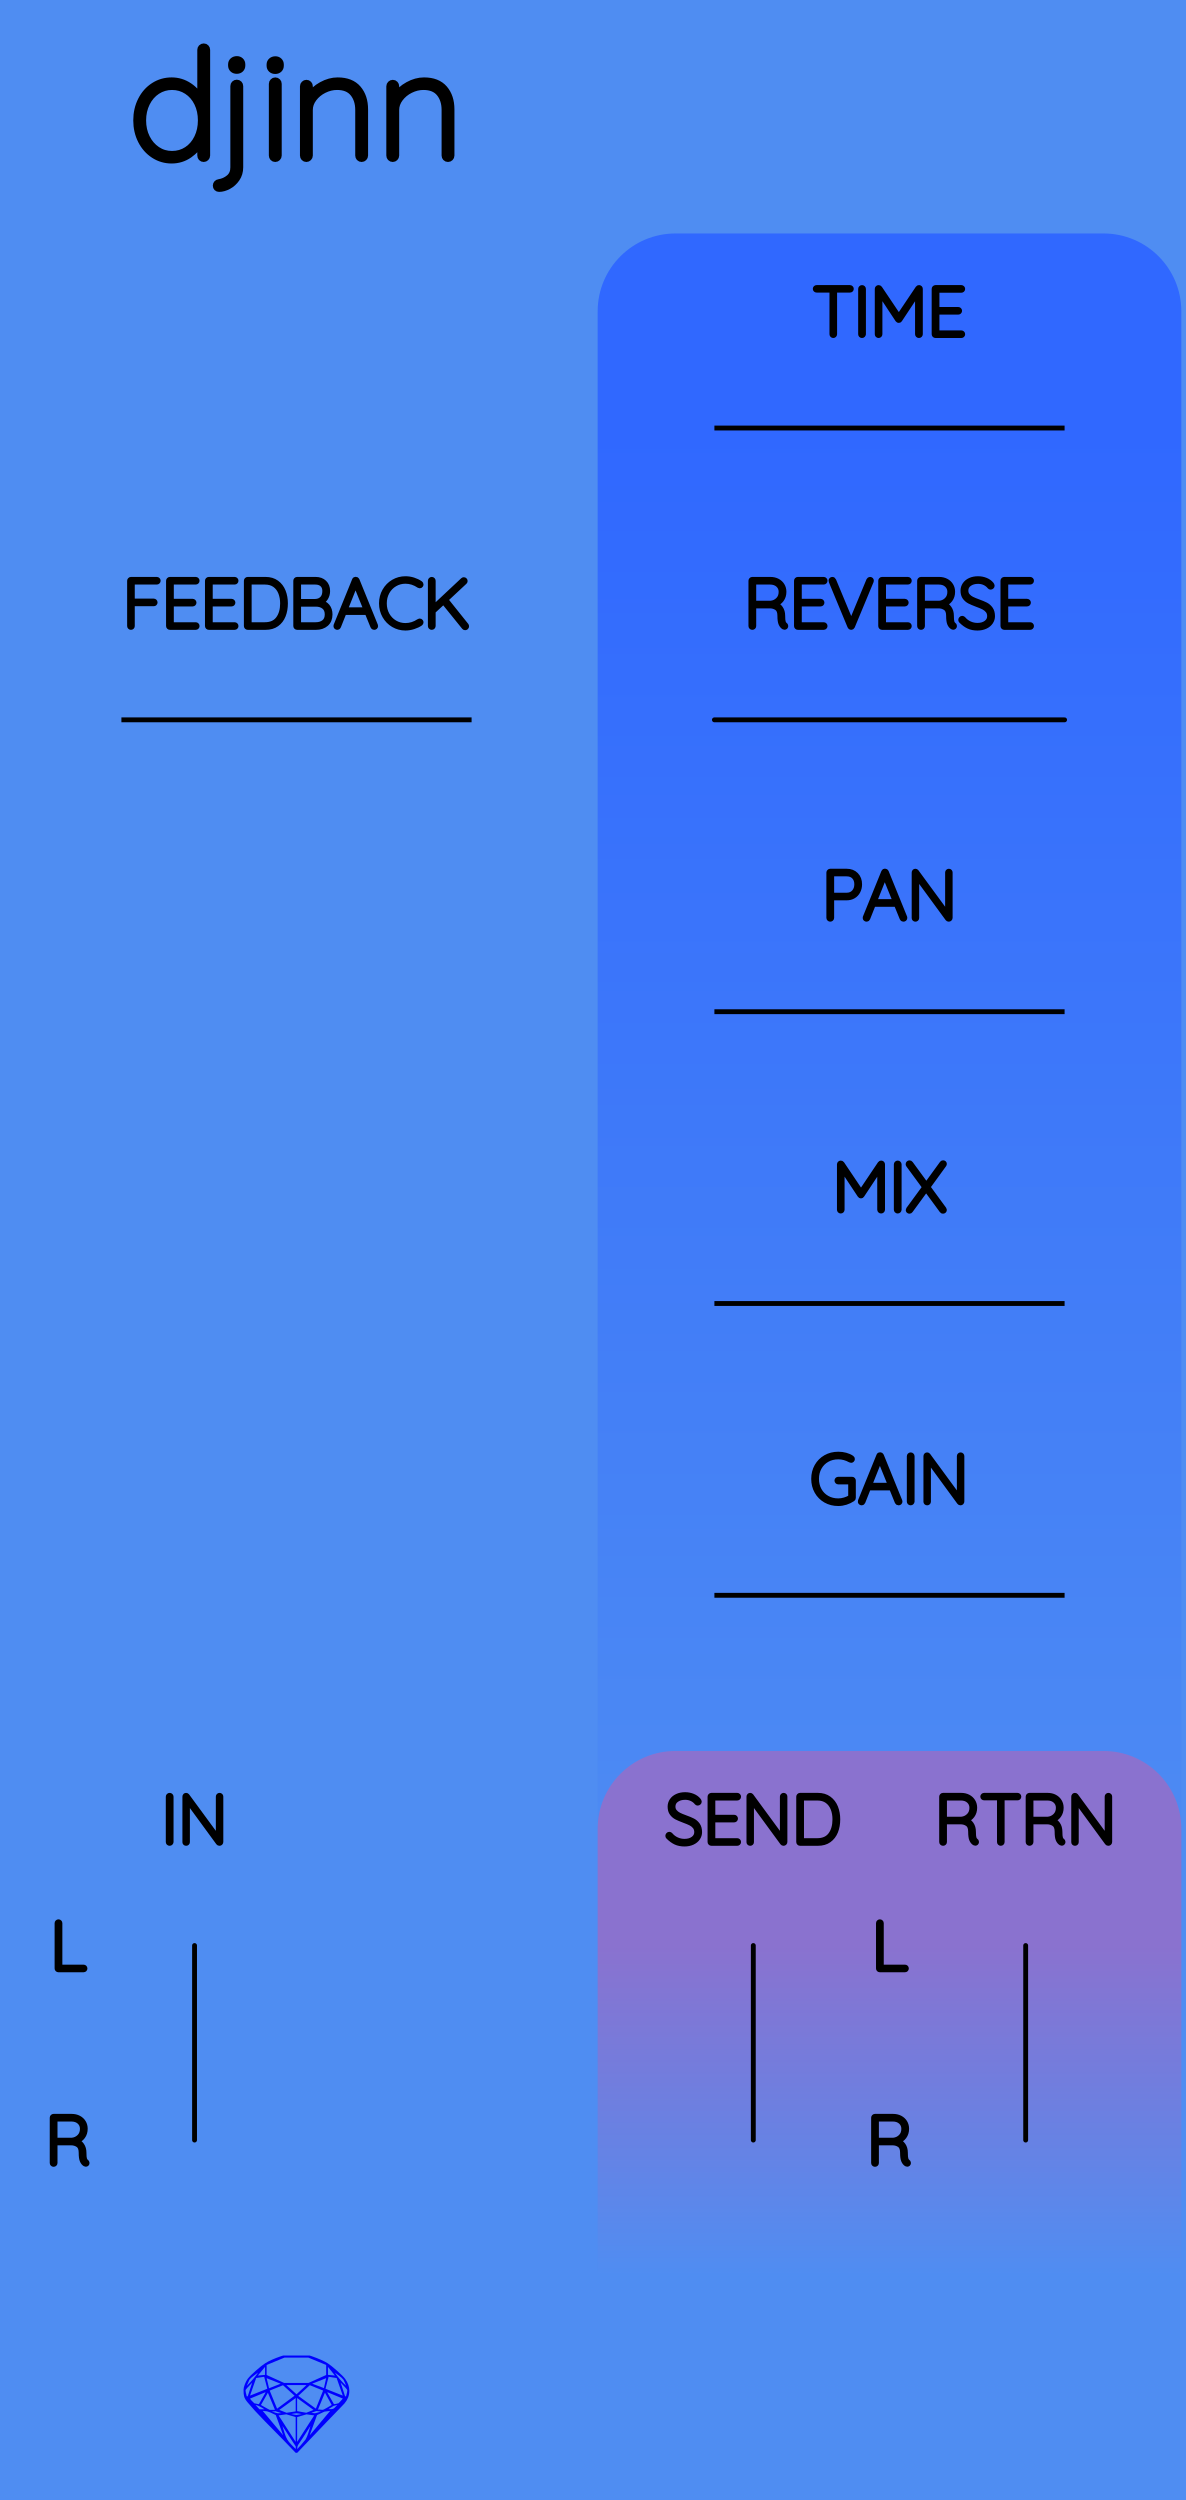
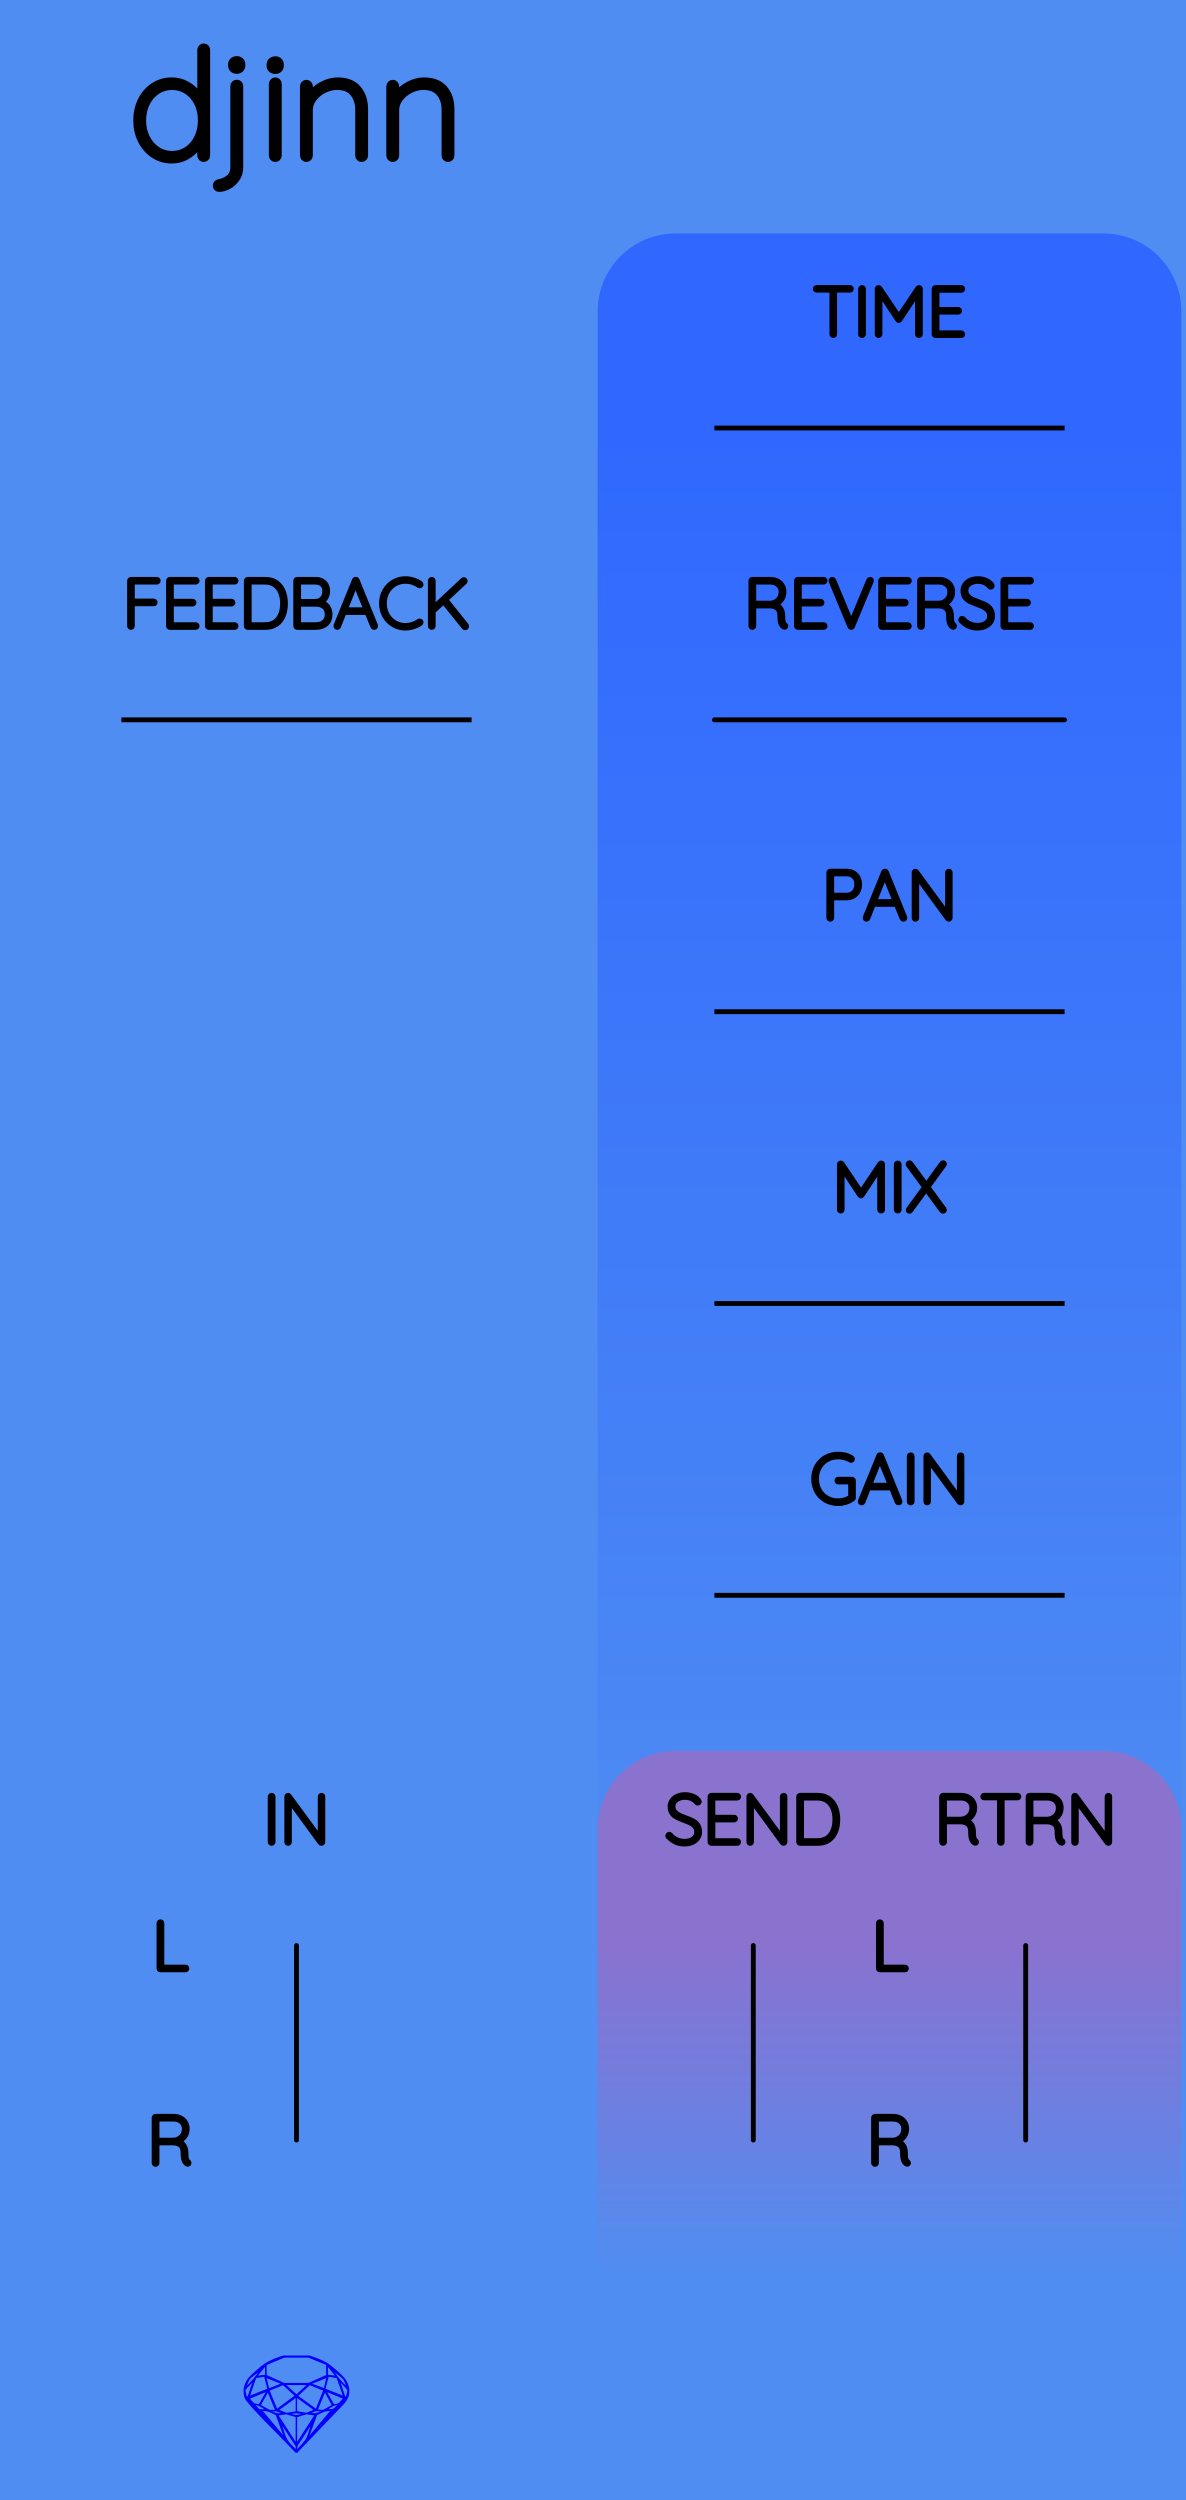
<svg xmlns="http://www.w3.org/2000/svg" width="60.96mm" height="128.50mm" viewBox="0 0 60.96 128.50">
  <g id="PanelLayer">
    <defs>
      <linearGradient id="gradient_controls" x1="0" y1="22" x2="0" y2="100" gradientUnits="userSpaceOnUse">
        <stop style="stop-color:#3068ff;stop-opacity:1;" offset="0" />
        <stop style="stop-color:#4f8df2;stop-opacity:1;" offset="1" />
      </linearGradient>
      <linearGradient id="gradient_send_return" x1="0" y1="100" x2="0" y2="117" gradientUnits="userSpaceOnUse">
        <stop style="stop-color:#8a72cf;stop-opacity:1;" offset="0" />
        <stop style="stop-color:#4f8df2;stop-opacity:1;" offset="1" />
      </linearGradient>
    </defs>
    <rect id="border_rect" width="60.96" height="128.5" x="0" y="0" style="display:inline;fill:#4f8df2;fill-opacity:1;stroke:none;" />
    <path id="controls_art" d="M 30.72,100.00 L 30.72,16.00 A 4 4 0 0 1 34.72 12 L 56.72,12.00 A 4 4 0 0 1 60.72 16 L 60.72,12.00 L 60.72,100.00 z" style="fill:url(#gradient_controls);fill-opacity:1;stroke-width:0;" />
    <path id="send_return_art" d="M 30.72,117.00 L 30.72,94.00 A 4 4 0 0 1 34.72 90 L 56.72,90.00 A 4 4 0 0 1 60.72 94 L 60.72,90.00 L 60.72,117.00 z" style="fill:url(#gradient_send_return);fill-opacity:1;stroke-width:0;" />
    <path id="model_name" d="M10.626 2.563V7.996Q10.626 8.058 10.579 8.105Q10.533 8.151 10.471 8.151Q10.401 8.151 10.358 8.105Q10.316 8.058 10.316 7.996V7.259Q10.129 7.67 9.726 7.949Q9.322 8.229 8.825 8.229Q8.321 8.229 7.91 7.961Q7.498 7.693 7.262 7.228Q7.025 6.762 7.025 6.188Q7.025 5.613 7.262 5.148Q7.498 4.682 7.91 4.418Q8.321 4.154 8.825 4.154Q9.307 4.154 9.718 4.426Q10.129 4.698 10.316 5.132V2.563Q10.316 2.501 10.358 2.455Q10.401 2.408 10.471 2.408Q10.541 2.408 10.583 2.455Q10.626 2.501 10.626 2.563ZM10.347 6.188Q10.347 5.691 10.153 5.295Q9.959 4.899 9.613 4.674Q9.268 4.449 8.841 4.449Q8.422 4.449 8.076 4.674Q7.731 4.899 7.533 5.299Q7.335 5.699 7.335 6.188Q7.335 6.684 7.533 7.08Q7.731 7.476 8.073 7.705Q8.414 7.934 8.841 7.934Q9.276 7.934 9.617 7.709Q9.959 7.484 10.153 7.084Q10.347 6.684 10.347 6.188ZM11.115 9.548V9.533Q11.115 9.478 11.154 9.436Q11.193 9.393 11.255 9.385Q11.557 9.339 11.786 9.145Q12.015 8.951 12.015 8.601V4.426Q12.015 4.364 12.058 4.317Q12.101 4.271 12.171 4.271Q12.24 4.271 12.283 4.317Q12.326 4.364 12.326 4.426V8.601Q12.326 8.927 12.155 9.176Q11.984 9.424 11.736 9.556Q11.488 9.688 11.262 9.688Q11.193 9.688 11.154 9.649Q11.115 9.61 11.115 9.548ZM11.899 3.37V3.308Q11.899 3.2 11.976 3.13Q12.054 3.06 12.178 3.06Q12.287 3.06 12.361 3.13Q12.434 3.2 12.434 3.308V3.37Q12.434 3.479 12.361 3.549Q12.287 3.619 12.171 3.619Q12.046 3.619 11.973 3.549Q11.899 3.479 11.899 3.37ZM14.15 8.151Q14.08 8.151 14.037 8.105Q13.994 8.058 13.994 7.996V4.31Q13.994 4.247 14.041 4.201Q14.088 4.154 14.15 4.154Q14.219 4.154 14.262 4.201Q14.305 4.247 14.305 4.31V7.996Q14.305 8.058 14.258 8.105Q14.212 8.151 14.15 8.151ZM13.878 3.378V3.316Q13.878 3.207 13.956 3.138Q14.033 3.068 14.157 3.068Q14.266 3.068 14.34 3.138Q14.413 3.207 14.413 3.316V3.378Q14.413 3.487 14.34 3.557Q14.266 3.627 14.15 3.627Q14.025 3.627 13.952 3.557Q13.878 3.487 13.878 3.378ZM18.744 5.621V7.996Q18.744 8.058 18.698 8.105Q18.651 8.151 18.589 8.151Q18.519 8.151 18.476 8.105Q18.434 8.058 18.434 7.996V5.652Q18.434 5.124 18.158 4.787Q17.883 4.449 17.324 4.449Q16.982 4.449 16.652 4.612Q16.323 4.775 16.113 5.055Q15.904 5.334 15.904 5.652V7.996Q15.904 8.058 15.857 8.105Q15.81 8.151 15.748 8.151Q15.678 8.151 15.636 8.105Q15.593 8.058 15.593 7.996V4.434Q15.593 4.372 15.64 4.325Q15.686 4.278 15.748 4.278Q15.818 4.278 15.861 4.325Q15.904 4.372 15.904 4.434V4.954Q16.129 4.604 16.536 4.379Q16.944 4.154 17.355 4.154Q18.046 4.154 18.395 4.562Q18.744 4.969 18.744 5.621ZM23.183 5.621V7.996Q23.183 8.058 23.137 8.105Q23.09 8.151 23.028 8.151Q22.958 8.151 22.916 8.105Q22.873 8.058 22.873 7.996V5.652Q22.873 5.124 22.598 4.787Q22.322 4.449 21.763 4.449Q21.422 4.449 21.092 4.612Q20.762 4.775 20.552 5.055Q20.343 5.334 20.343 5.652V7.996Q20.343 8.058 20.296 8.105Q20.25 8.151 20.188 8.151Q20.118 8.151 20.075 8.105Q20.032 8.058 20.032 7.996V4.434Q20.032 4.372 20.079 4.325Q20.126 4.278 20.188 4.278Q20.258 4.278 20.3 4.325Q20.343 4.372 20.343 4.434V4.954Q20.568 4.604 20.976 4.379Q21.383 4.154 21.794 4.154Q22.485 4.154 22.834 4.562Q23.183 4.969 23.183 5.621Z" style="display:inline;stroke:#000000;stroke-width:0.35;stroke-linecap:round;stroke-linejoin:bevel" />
    <path id="sapphire_gemstone" d="m 17.955,122.900 q 0,0.342 -0.243,0.631 -0.044,0.052 -0.204,0.215 -0.187,0.19 -0.785,0.813 l -1.444,1.513 q -0.019,0.003 -0.044,0.003 -0.028,0 -0.041,-0.003 -0.083,-0.083 -0.648,-0.675 -0.469,-0.474 -0.934,-0.948 -0.557,-0.568 -0.898,-0.981 -0.132,-0.16 -0.168,-0.298 -0.028,-0.102 -0.028,-0.342 0,-0.11 0.072,-0.289 0.066,-0.165 0.141,-0.265 0.119,-0.157 0.422,-0.424 0.284,-0.251 0.474,-0.375 0.273,-0.179 0.819,-0.367 0.096,-0.033 0.11,-0.033 h 1.361 q 0.011,0 0.105,0.033 0.568,0.201 0.824,0.367 0.165,0.105 0.474,0.378 0.322,0.284 0.422,0.422 0.215,0.295 0.215,0.626 z m -0.168,-0.273 q -0.033,-0.107 -0.135,-0.309 -0.072,-0.094 -0.209,-0.198 -0.119,-0.085 -0.234,-0.171 0.245,0.364 0.579,0.678 z m -0.573,-0.524 -0.358,-0.446 v 0.411 z m 0.637,0.758 q 0,-0.052 -0.342,-0.394 l 0.229,0.703 h 0.05 q 0.063,-0.218 0.063,-0.309 z m -0.232,0.273 -0.317,-0.904 -0.411,-0.063 -0.16,0.615 z m 0.003,0.154 -0.772,-0.32 h -0.03 l 0.345,0.606 q 0.08,-0.003 0.234,-0.047 0.025,-0.014 0.223,-0.24 z m -0.857,-1.05 -0.719,0.284 0.604,0.226 z m 0,-0.163 v -0.515 l -0.918,-0.38 h -1.224 l -0.918,0.38 v 0.515 l 0.898,0.408 h 1.254 z m 0.573,1.538 q -0.069,0.011 -0.198,0.052 -0.085,0.055 -0.259,0.163 0.019,0 0.063,0.003 0.041,0 0.063,0 0.119,0 0.19,-0.069 0.072,-0.072 0.141,-0.149 z m -0.289,0.003 -0.347,-0.631 -0.364,0.879 q 0.025,-0.017 0.066,-0.017 0.03,0 0.085,0.011 0.058,0.008 0.088,0.008 0.05,0 0.229,-0.107 0.229,-0.138 0.243,-0.143 z m -0.441,-0.741 -0.684,-0.276 -0.593,0.548 0.904,0.656 z m -0.854,-0.284 h -1.036 l 0.524,0.474 z m 0.75,1.367 q -0.229,-0.03 -0.229,-0.03 -0.036,0 -0.273,0.094 l 0.19,0.019 q 0.011,0 0.311,-0.083 z m -0.389,-0.088 -0.843,-0.612 v 0.675 l 0.471,0.083 z m 0.854,0.05 q -0.099,0.006 -0.295,0.039 -0.011,0.003 -0.378,0.176 -0.13,0.347 -0.38,1.042 z m -2.544,-1.397 -0.719,-0.284 0.124,0.518 z m -0.802,-0.455 v -0.411 l -0.367,0.446 z m 1.516,1.072 -0.593,-0.54 -0.684,0.276 0.38,0.929 z m 0.369,0.943 q -0.033,-0.003 -0.135,-0.025 -0.085,-0.017 -0.138,-0.017 -0.052,0 -0.138,0.017 -0.102,0.022 -0.135,0.025 0.265,0.047 0.273,0.047 0.008,0 0.273,-0.047 z m -0.309,-0.138 v -0.686 l -0.843,0.612 0.372,0.146 z m 0.951,0.207 -0.397,-0.055 -0.48,0.141 v 1.276 z m -2.888,-2.202 q -0.119,0.085 -0.234,0.174 -0.146,0.107 -0.209,0.196 -0.044,0.105 -0.135,0.314 0.369,-0.364 0.579,-0.684 z m 0.477,0.832 -0.16,-0.615 -0.411,0.063 -0.317,0.904 z m 0.394,1.083 -0.364,-0.879 -0.356,0.631 q 0.435,0.251 0.452,0.251 0.091,0 0.267,-0.003 z m 1.822,0.83 q -0.132,0.212 -0.405,0.634 -0.077,0.107 -0.22,0.328 -0.058,0.105 -0.055,0.226 0.16,-0.152 0.433,-0.496 0.077,-0.13 0.141,-0.339 0.055,-0.176 0.107,-0.353 z m -1.494,-0.661 -0.27,-0.088 -0.008,-0.011 q -0.025,0 -0.107,0.011 -0.066,0.006 -0.107,0.006 0.273,0.091 0.311,0.091 0.025,0 0.182,-0.008 z m -0.81,-1.064 h -0.03 l -0.772,0.32 q 0.066,0.097 0.223,0.24 0.077,0.014 0.234,0.047 z m -0.689,-0.502 q -0.342,0.347 -0.342,0.394 0,0.08 0.063,0.309 h 0.05 z m 2.235,3.045 v -1.276 l -0.48,-0.141 -0.397,0.055 z m -1.607,-1.676 q -0.256,-0.182 -0.458,-0.223 0.066,0.077 0.204,0.223 z m 1.61,2.045 v -0.138 l -0.684,-1.05 q 0.052,0.176 0.107,0.353 0.063,0.209 0.141,0.339 0.069,0.119 0.204,0.259 0.116,0.119 0.232,0.237 z m -0.645,-0.706 q -0.116,-0.328 -0.38,-1.042 -0.135,-0.066 -0.273,-0.13 -0.16,-0.072 -0.289,-0.072 -0.052,0 -0.11,-0.014 z" style="stroke-width:0;fill:#0000ff;stroke:#2e2114;stroke-linecap:square;stroke-opacity:1" />
-     <path d="M4.368 101.178Q4.368 101.21 4.347 101.229Q4.325 101.249 4.297 101.249H3.003Q2.971 101.249 2.951 101.228Q2.932 101.207 2.932 101.178V98.85Q2.932 98.822 2.953 98.801Q2.974 98.779 3.006 98.779Q3.038 98.779 3.059 98.801Q3.08 98.822 3.08 98.85V101.108H4.297Q4.325 101.108 4.347 101.129Q4.368 101.15 4.368 101.178Z" style="stroke:#000000;stroke-width:0.25;stroke-linecap:round;stroke-linejoin:bevel" />
-     <path d="M4.477 111.175Q4.477 111.207 4.458 111.226Q4.438 111.245 4.41 111.245Q4.389 111.245 4.378 111.238Q4.283 111.185 4.227 111.06Q4.17 110.935 4.17 110.649Q4.17 110.36 4.015 110.252Q3.86 110.145 3.655 110.145H2.83V111.178Q2.83 111.207 2.809 111.228Q2.787 111.249 2.756 111.249Q2.724 111.249 2.703 111.228Q2.682 111.207 2.682 111.178V108.85Q2.682 108.822 2.703 108.801Q2.724 108.779 2.752 108.779H3.683Q3.888 108.779 4.047 108.862Q4.206 108.945 4.294 109.09Q4.382 109.234 4.382 109.418Q4.382 109.654 4.257 109.824Q4.131 109.993 3.93 110.053Q4.1 110.106 4.209 110.263Q4.318 110.42 4.318 110.649Q4.318 110.885 4.348 110.979Q4.378 111.072 4.438 111.111Q4.477 111.136 4.477 111.175ZM3.701 110.004Q3.923 109.982 4.079 109.827Q4.234 109.672 4.234 109.421Q4.234 109.203 4.079 109.062Q3.923 108.921 3.666 108.921H2.83V110.004Z" style="stroke:#000000;stroke-width:0.25;stroke-linecap:round;stroke-linejoin:bevel" />
-     <path d="M 10.00,100.00 L 10.00,110.00 " style="stroke:#000000;stroke-width:0.25;stroke-linecap:round;stroke-linejoin:bevel;stroke-dasharray:none" fill="none" />
-     <path d="M8.721 94.749Q8.686 94.749 8.666 94.728Q8.647 94.707 8.647 94.675V92.353Q8.647 92.322 8.668 92.301Q8.689 92.279 8.721 92.279Q8.753 92.279 8.774 92.301Q8.795 92.322 8.795 92.353V94.675Q8.792 94.707 8.771 94.728Q8.749 94.749 8.721 94.749ZM11.353 92.346V94.671Q11.353 94.71 11.332 94.729Q11.311 94.749 11.279 94.749Q11.243 94.749 11.222 94.721L9.635 92.551V94.689Q9.635 94.714 9.615 94.731Q9.596 94.749 9.568 94.749Q9.536 94.749 9.518 94.731Q9.501 94.714 9.501 94.689V92.35Q9.501 92.315 9.52 92.297Q9.54 92.279 9.564 92.279Q9.596 92.279 9.617 92.304L11.219 94.488V92.346Q11.219 92.318 11.238 92.299Q11.258 92.279 11.286 92.279Q11.318 92.279 11.335 92.299Q11.353 92.318 11.353 92.346Z" style="stroke:#000000;stroke-width:0.25;stroke-linecap:round;stroke-linejoin:bevel" />
+     <path d="M9.608 101.178Q9.608 101.21 9.587 101.229Q9.566 101.249 9.537 101.249H8.243Q8.211 101.249 8.191 101.228Q8.172 101.207 8.172 101.178V98.85Q8.172 98.822 8.193 98.801Q8.214 98.779 8.246 98.779Q8.278 98.779 8.299 98.801Q8.32 98.822 8.32 98.85V101.108H9.537Q9.566 101.108 9.587 101.129Q9.608 101.15 9.608 101.178Z" style="stroke:#000000;stroke-width:0.25;stroke-linecap:round;stroke-linejoin:bevel" />
+     <path d="M9.717 111.175Q9.717 111.207 9.698 111.226Q9.678 111.245 9.65 111.245Q9.629 111.245 9.618 111.238Q9.523 111.185 9.467 111.06Q9.41 110.935 9.41 110.649Q9.41 110.36 9.255 110.252Q9.1 110.145 8.895 110.145H8.07V111.178Q8.07 111.207 8.049 111.228Q8.027 111.249 7.996 111.249Q7.964 111.249 7.943 111.228Q7.922 111.207 7.922 111.178V108.85Q7.922 108.822 7.943 108.801Q7.964 108.779 7.992 108.779H8.923Q9.128 108.779 9.287 108.862Q9.446 108.945 9.534 109.09Q9.622 109.234 9.622 109.418Q9.622 109.654 9.497 109.824Q9.371 109.993 9.17 110.053Q9.34 110.106 9.449 110.263Q9.558 110.42 9.558 110.649Q9.558 110.885 9.588 110.979Q9.618 111.072 9.678 111.111Q9.717 111.136 9.717 111.175ZM8.941 110.004Q9.163 109.982 9.319 109.827Q9.474 109.672 9.474 109.421Q9.474 109.203 9.319 109.062Q9.163 108.921 8.906 108.921H8.07V110.004Z" style="stroke:#000000;stroke-width:0.25;stroke-linecap:round;stroke-linejoin:bevel" />
+     <path d="M 15.24,100.00 L 15.24,110.00 " style="stroke:#000000;stroke-width:0.25;stroke-linecap:round;stroke-linejoin:bevel;stroke-dasharray:none" fill="none" />
+     <path d="M13.961 94.749Q13.926 94.749 13.906 94.728Q13.887 94.707 13.887 94.675V92.353Q13.887 92.322 13.908 92.301Q13.929 92.279 13.961 92.279Q13.993 92.279 14.014 92.301Q14.035 92.322 14.035 92.353V94.675Q14.032 94.707 14.011 94.728Q13.989 94.749 13.961 94.749ZM16.593 92.346V94.671Q16.593 94.71 16.572 94.729Q16.551 94.749 16.519 94.749Q16.483 94.749 16.462 94.721L14.875 92.551V94.689Q14.875 94.714 14.855 94.731Q14.836 94.749 14.808 94.749Q14.776 94.749 14.758 94.731Q14.741 94.714 14.741 94.689V92.35Q14.741 92.315 14.76 92.297Q14.78 92.279 14.804 92.279Q14.836 92.279 14.857 92.304L16.459 94.488V92.346Q16.459 92.318 16.478 92.299Q16.498 92.279 16.526 92.279Q16.558 92.279 16.575 92.299Q16.593 92.318 16.593 92.346Z" style="stroke:#000000;stroke-width:0.25;stroke-linecap:round;stroke-linejoin:bevel" />
    <path d="M 38.72,100.00 L 38.72,110.00 " style="stroke:#000000;stroke-width:0.25;stroke-linecap:round;stroke-linejoin:bevel;stroke-dasharray:none" fill="none" />
    <path d="M34.346 94.414Q34.324 94.392 34.324 94.361Q34.324 94.333 34.349 94.306Q34.374 94.28 34.402 94.28Q34.434 94.28 34.462 94.311Q34.6 94.474 34.788 94.558Q34.977 94.643 35.185 94.643Q35.457 94.643 35.633 94.513Q35.81 94.382 35.81 94.167Q35.806 93.997 35.718 93.888Q35.63 93.779 35.501 93.713Q35.372 93.648 35.15 93.567Q34.907 93.475 34.771 93.405Q34.635 93.334 34.538 93.204Q34.441 93.073 34.441 92.862Q34.441 92.689 34.536 92.547Q34.631 92.406 34.808 92.325Q34.984 92.244 35.217 92.244Q35.425 92.244 35.612 92.32Q35.799 92.396 35.908 92.533Q35.944 92.583 35.944 92.608Q35.944 92.636 35.917 92.659Q35.891 92.682 35.859 92.682Q35.831 92.682 35.813 92.66Q35.714 92.533 35.559 92.459Q35.404 92.385 35.217 92.385Q34.949 92.385 34.771 92.512Q34.593 92.639 34.593 92.858Q34.593 93.01 34.679 93.115Q34.765 93.221 34.896 93.287Q35.026 93.352 35.22 93.422Q35.467 93.511 35.612 93.585Q35.757 93.659 35.859 93.8Q35.961 93.941 35.961 94.174Q35.961 94.336 35.866 94.477Q35.771 94.618 35.593 94.701Q35.414 94.784 35.185 94.784Q34.924 94.784 34.73 94.694Q34.536 94.604 34.346 94.414ZM37.965 94.678Q37.965 94.71 37.944 94.729Q37.923 94.749 37.895 94.749H36.565Q36.536 94.749 36.515 94.728Q36.494 94.707 36.494 94.678V92.35Q36.494 92.322 36.515 92.301Q36.536 92.279 36.565 92.279H37.895Q37.923 92.279 37.944 92.301Q37.965 92.322 37.965 92.35Q37.965 92.382 37.944 92.401Q37.923 92.421 37.895 92.421H36.642V93.405H37.736Q37.764 93.405 37.785 93.426Q37.806 93.447 37.806 93.475Q37.806 93.507 37.785 93.526Q37.764 93.546 37.736 93.546H36.642V94.608H37.895Q37.923 94.608 37.944 94.629Q37.965 94.65 37.965 94.678ZM40.346 92.346V94.671Q40.346 94.71 40.325 94.729Q40.304 94.749 40.272 94.749Q40.237 94.749 40.216 94.721L38.628 92.551V94.689Q38.628 94.714 38.609 94.731Q38.59 94.749 38.561 94.749Q38.529 94.749 38.512 94.731Q38.494 94.714 38.494 94.689V92.35Q38.494 92.315 38.514 92.297Q38.533 92.279 38.558 92.279Q38.59 92.279 38.611 92.304L40.212 94.488V92.346Q40.212 92.318 40.232 92.299Q40.251 92.279 40.279 92.279Q40.311 92.279 40.329 92.299Q40.346 92.318 40.346 92.346ZM43.063 93.514Q43.063 93.863 42.952 94.142Q42.84 94.421 42.611 94.585Q42.382 94.749 42.04 94.749H41.122Q41.094 94.749 41.073 94.728Q41.052 94.707 41.052 94.678V92.35Q41.052 92.322 41.073 92.301Q41.094 92.279 41.122 92.279H42.04Q42.378 92.279 42.609 92.449Q42.84 92.618 42.952 92.898Q43.063 93.179 43.063 93.514ZM42.914 93.514Q42.914 93.214 42.818 92.966Q42.721 92.717 42.518 92.569Q42.315 92.421 42.004 92.421H41.2V94.608H42.004Q42.463 94.608 42.689 94.306Q42.914 94.004 42.914 93.514Z" style="stroke:#000000;stroke-width:0.25;stroke-linecap:round;stroke-linejoin:bevel" />
    <path d="M 52.72,100.00 L 52.72,110.00 " style="stroke:#000000;stroke-width:0.25;stroke-linecap:round;stroke-linejoin:bevel;stroke-dasharray:none" fill="none" />
    <path d="M50.196 94.675Q50.196 94.707 50.176 94.726Q50.157 94.745 50.129 94.745Q50.108 94.745 50.097 94.738Q50.002 94.685 49.945 94.56Q49.889 94.435 49.889 94.149Q49.889 93.86 49.734 93.752Q49.578 93.645 49.374 93.645H48.548V94.678Q48.548 94.707 48.527 94.728Q48.506 94.749 48.474 94.749Q48.443 94.749 48.421 94.728Q48.4 94.707 48.4 94.678V92.35Q48.4 92.322 48.421 92.301Q48.443 92.279 48.471 92.279H49.402Q49.607 92.279 49.766 92.362Q49.924 92.445 50.012 92.59Q50.101 92.734 50.101 92.918Q50.101 93.154 49.975 93.324Q49.85 93.493 49.649 93.553Q49.818 93.606 49.928 93.763Q50.037 93.92 50.037 94.149Q50.037 94.385 50.067 94.479Q50.097 94.572 50.157 94.611Q50.196 94.636 50.196 94.675ZM49.42 93.504Q49.642 93.482 49.797 93.327Q49.953 93.172 49.953 92.921Q49.953 92.703 49.797 92.562Q49.642 92.421 49.385 92.421H48.548V93.504ZM52.369 92.346Q52.369 92.378 52.35 92.396Q52.33 92.413 52.298 92.413H51.512V94.678Q51.512 94.707 51.491 94.728Q51.469 94.749 51.441 94.749Q51.409 94.749 51.39 94.728Q51.371 94.707 51.371 94.678V92.413H50.584Q50.556 92.413 50.535 92.394Q50.513 92.375 50.513 92.346Q50.513 92.318 50.535 92.299Q50.556 92.279 50.584 92.279H52.298Q52.327 92.279 52.348 92.299Q52.369 92.318 52.369 92.346ZM54.641 94.675Q54.641 94.707 54.621 94.726Q54.602 94.745 54.574 94.745Q54.553 94.745 54.542 94.738Q54.447 94.685 54.39 94.56Q54.334 94.435 54.334 94.149Q54.334 93.86 54.179 93.752Q54.023 93.645 53.819 93.645H52.993V94.678Q52.993 94.707 52.972 94.728Q52.951 94.749 52.919 94.749Q52.888 94.749 52.866 94.728Q52.845 94.707 52.845 94.678V92.35Q52.845 92.322 52.866 92.301Q52.888 92.279 52.916 92.279H53.847Q54.052 92.279 54.211 92.362Q54.369 92.445 54.457 92.59Q54.546 92.734 54.546 92.918Q54.546 93.154 54.42 93.324Q54.295 93.493 54.094 93.553Q54.263 93.606 54.373 93.763Q54.482 93.92 54.482 94.149Q54.482 94.385 54.512 94.479Q54.542 94.572 54.602 94.611Q54.641 94.636 54.641 94.675ZM53.865 93.504Q54.087 93.482 54.242 93.327Q54.398 93.172 54.398 92.921Q54.398 92.703 54.242 92.562Q54.087 92.421 53.83 92.421H52.993V93.504ZM57.04 92.346V94.671Q57.04 94.71 57.019 94.729Q56.997 94.749 56.966 94.749Q56.93 94.749 56.909 94.721L55.322 92.551V94.689Q55.322 94.714 55.302 94.731Q55.283 94.749 55.255 94.749Q55.223 94.749 55.205 94.731Q55.188 94.714 55.188 94.689V92.35Q55.188 92.315 55.207 92.297Q55.227 92.279 55.251 92.279Q55.283 92.279 55.304 92.304L56.906 94.488V92.346Q56.906 92.318 56.925 92.299Q56.944 92.279 56.973 92.279Q57.005 92.279 57.022 92.299Q57.04 92.318 57.04 92.346Z" style="stroke:#000000;stroke-width:0.25;stroke-linecap:round;stroke-linejoin:bevel" />
    <path d="M46.588 101.178Q46.588 101.21 46.567 101.229Q46.545 101.249 46.517 101.249H45.223Q45.191 101.249 45.171 101.228Q45.152 101.207 45.152 101.178V98.85Q45.152 98.822 45.173 98.801Q45.194 98.779 45.226 98.779Q45.258 98.779 45.279 98.801Q45.3 98.822 45.3 98.85V101.108H46.517Q46.545 101.108 46.567 101.129Q46.588 101.15 46.588 101.178Z" style="stroke:#000000;stroke-width:0.25;stroke-linecap:round;stroke-linejoin:bevel" />
    <path d="M46.697 111.175Q46.697 111.207 46.678 111.226Q46.658 111.245 46.63 111.245Q46.609 111.245 46.598 111.238Q46.503 111.185 46.447 111.06Q46.39 110.935 46.39 110.649Q46.39 110.36 46.235 110.252Q46.08 110.145 45.875 110.145H45.05V111.178Q45.05 111.207 45.029 111.228Q45.007 111.249 44.976 111.249Q44.944 111.249 44.923 111.228Q44.902 111.207 44.902 111.178V108.85Q44.902 108.822 44.923 108.801Q44.944 108.779 44.972 108.779H45.903Q46.108 108.779 46.267 108.862Q46.426 108.945 46.514 109.09Q46.602 109.234 46.602 109.418Q46.602 109.654 46.477 109.824Q46.352 109.993 46.15 110.053Q46.32 110.106 46.429 110.263Q46.538 110.42 46.538 110.649Q46.538 110.885 46.568 110.979Q46.598 111.072 46.658 111.111Q46.697 111.136 46.697 111.175ZM45.921 110.004Q46.143 109.982 46.299 109.827Q46.454 109.672 46.454 109.421Q46.454 109.203 46.299 109.062Q46.143 108.921 45.886 108.921H45.05V110.004Z" style="stroke:#000000;stroke-width:0.25;stroke-linecap:round;stroke-linejoin:bevel" />
    <path d="M 36.72,22.00 L 54.72,22.00 z " style="stroke:#000000;stroke-width:0.25;stroke-linecap:round;stroke-linejoin:bevel;stroke-dasharray:none" />
    <path d="M43.759 14.846Q43.759 14.878 43.739 14.896Q43.72 14.913 43.688 14.913H42.901V17.178Q42.901 17.206 42.88 17.228Q42.859 17.249 42.831 17.249Q42.799 17.249 42.78 17.228Q42.76 17.206 42.76 17.178V14.913H41.974Q41.945 14.913 41.924 14.894Q41.903 14.875 41.903 14.846Q41.903 14.818 41.924 14.799Q41.945 14.779 41.974 14.779H43.688Q43.716 14.779 43.737 14.799Q43.759 14.818 43.759 14.846ZM44.309 17.249Q44.274 17.249 44.254 17.228Q44.235 17.206 44.235 17.175V14.854Q44.235 14.822 44.256 14.801Q44.277 14.779 44.309 14.779Q44.341 14.779 44.362 14.801Q44.383 14.822 44.383 14.854V17.175Q44.379 17.206 44.358 17.228Q44.337 17.249 44.309 17.249ZM47.307 14.85V17.178Q47.307 17.206 47.285 17.228Q47.262 17.249 47.233 17.249Q47.202 17.249 47.181 17.228Q47.159 17.206 47.159 17.178V15.069L46.249 16.445Q46.231 16.473 46.2 16.473Q46.161 16.473 46.143 16.445L45.23 15.065V17.178Q45.23 17.206 45.209 17.228Q45.187 17.249 45.159 17.249Q45.127 17.249 45.108 17.228Q45.089 17.206 45.089 17.178V14.85Q45.089 14.825 45.108 14.802Q45.127 14.779 45.156 14.779Q45.201 14.779 45.223 14.811L46.2 16.265L47.177 14.811Q47.205 14.772 47.244 14.779Q47.272 14.783 47.29 14.802Q47.307 14.822 47.307 14.85ZM49.484 17.178Q49.484 17.21 49.463 17.229Q49.442 17.249 49.414 17.249H48.084Q48.055 17.249 48.034 17.228Q48.013 17.206 48.013 17.178V14.85Q48.013 14.822 48.034 14.801Q48.055 14.779 48.084 14.779H49.414Q49.442 14.779 49.463 14.801Q49.484 14.822 49.484 14.85Q49.484 14.882 49.463 14.901Q49.442 14.921 49.414 14.921H48.161V15.905H49.255Q49.283 15.905 49.304 15.926Q49.325 15.947 49.325 15.975Q49.325 16.007 49.304 16.026Q49.283 16.046 49.255 16.046H48.161V17.108H49.414Q49.442 17.108 49.463 17.129Q49.484 17.15 49.484 17.178Z" style="stroke:#000000;stroke-width:0.25;stroke-linecap:round;stroke-linejoin:bevel" />
    <path d="M40.391 32.175Q40.391 32.206 40.372 32.226Q40.352 32.245 40.324 32.245Q40.303 32.245 40.292 32.238Q40.197 32.185 40.141 32.06Q40.084 31.935 40.084 31.649Q40.084 31.36 39.929 31.252Q39.774 31.145 39.569 31.145H38.744V32.178Q38.744 32.206 38.723 32.228Q38.702 32.249 38.67 32.249Q38.638 32.249 38.617 32.228Q38.596 32.206 38.596 32.178V29.85Q38.596 29.822 38.617 29.801Q38.638 29.779 38.666 29.779H39.597Q39.802 29.779 39.961 29.862Q40.12 29.945 40.208 30.09Q40.296 30.235 40.296 30.418Q40.296 30.654 40.171 30.824Q40.046 30.993 39.844 31.053Q40.014 31.106 40.123 31.263Q40.233 31.42 40.233 31.649Q40.233 31.886 40.263 31.979Q40.292 32.072 40.352 32.111Q40.391 32.136 40.391 32.175ZM39.615 31.003Q39.837 30.982 39.993 30.827Q40.148 30.672 40.148 30.421Q40.148 30.203 39.993 30.062Q39.837 29.921 39.58 29.921H38.744V31.003ZM42.409 32.178Q42.409 32.21 42.388 32.229Q42.367 32.249 42.339 32.249H41.009Q40.98 32.249 40.959 32.228Q40.938 32.206 40.938 32.178V29.85Q40.938 29.822 40.959 29.801Q40.98 29.779 41.009 29.779H42.339Q42.367 29.779 42.388 29.801Q42.409 29.822 42.409 29.85Q42.409 29.882 42.388 29.901Q42.367 29.921 42.339 29.921H41.086V30.905H42.18Q42.208 30.905 42.229 30.926Q42.25 30.947 42.25 30.975Q42.25 31.007 42.229 31.026Q42.208 31.046 42.18 31.046H41.086V32.108H42.339Q42.367 32.108 42.388 32.129Q42.409 32.15 42.409 32.178ZM44.79 29.843Q44.79 29.857 44.783 29.878L43.817 32.203Q43.796 32.249 43.75 32.249Q43.729 32.249 43.709 32.236Q43.69 32.224 43.683 32.203L42.723 29.889Q42.713 29.868 42.713 29.846Q42.713 29.818 42.732 29.799Q42.751 29.779 42.78 29.779Q42.833 29.779 42.857 29.836L43.753 31.991L44.653 29.825Q44.678 29.779 44.72 29.779Q44.752 29.779 44.771 29.797Q44.79 29.815 44.79 29.843ZM46.738 32.178Q46.738 32.21 46.717 32.229Q46.695 32.249 46.667 32.249H45.337Q45.309 32.249 45.288 32.228Q45.267 32.206 45.267 32.178V29.85Q45.267 29.822 45.288 29.801Q45.309 29.779 45.337 29.779H46.667Q46.695 29.779 46.717 29.801Q46.738 29.822 46.738 29.85Q46.738 29.882 46.717 29.901Q46.695 29.921 46.667 29.921H45.415V30.905H46.508Q46.537 30.905 46.558 30.926Q46.579 30.947 46.579 30.975Q46.579 31.007 46.558 31.026Q46.537 31.046 46.508 31.046H45.415V32.108H46.667Q46.695 32.108 46.717 32.129Q46.738 32.15 46.738 32.178ZM49.063 32.175Q49.063 32.206 49.043 32.226Q49.024 32.245 48.995 32.245Q48.974 32.245 48.964 32.238Q48.868 32.185 48.812 32.06Q48.756 31.935 48.756 31.649Q48.756 31.36 48.6 31.252Q48.445 31.145 48.241 31.145H47.415V32.178Q47.415 32.206 47.394 32.228Q47.373 32.249 47.341 32.249Q47.309 32.249 47.288 32.228Q47.267 32.206 47.267 32.178V29.85Q47.267 29.822 47.288 29.801Q47.309 29.779 47.337 29.779H48.269Q48.473 29.779 48.632 29.862Q48.791 29.945 48.879 30.09Q48.967 30.235 48.967 30.418Q48.967 30.654 48.842 30.824Q48.717 30.993 48.516 31.053Q48.685 31.106 48.794 31.263Q48.904 31.42 48.904 31.649Q48.904 31.886 48.934 31.979Q48.964 32.072 49.024 32.111Q49.063 32.136 49.063 32.175ZM48.286 31.003Q48.509 30.982 48.664 30.827Q48.819 30.672 48.819 30.421Q48.819 30.203 48.664 30.062Q48.509 29.921 48.251 29.921H47.415V31.003ZM49.401 31.914Q49.38 31.892 49.38 31.861Q49.38 31.833 49.405 31.806Q49.429 31.78 49.458 31.78Q49.489 31.78 49.518 31.811Q49.655 31.974 49.844 32.058Q50.033 32.143 50.241 32.143Q50.513 32.143 50.689 32.013Q50.865 31.882 50.865 31.667Q50.862 31.497 50.773 31.388Q50.685 31.279 50.557 31.213Q50.428 31.148 50.206 31.067Q49.962 30.975 49.826 30.905Q49.691 30.834 49.593 30.704Q49.496 30.573 49.496 30.361Q49.496 30.189 49.592 30.047Q49.687 29.906 49.863 29.825Q50.04 29.744 50.273 29.744Q50.481 29.744 50.668 29.82Q50.855 29.896 50.964 30.033Q50.999 30.083 50.999 30.108Q50.999 30.136 50.973 30.159Q50.946 30.182 50.915 30.182Q50.886 30.182 50.869 30.16Q50.77 30.033 50.615 29.959Q50.46 29.885 50.273 29.885Q50.005 29.885 49.826 30.012Q49.648 30.139 49.648 30.358Q49.648 30.51 49.735 30.616Q49.821 30.721 49.952 30.787Q50.082 30.852 50.276 30.922Q50.523 31.011 50.668 31.085Q50.812 31.159 50.915 31.3Q51.017 31.441 51.017 31.674Q51.017 31.836 50.922 31.977Q50.827 32.118 50.648 32.201Q50.47 32.284 50.241 32.284Q49.98 32.284 49.786 32.194Q49.592 32.104 49.401 31.914ZM53.021 32.178Q53.021 32.21 53 32.229Q52.978 32.249 52.95 32.249H51.62Q51.592 32.249 51.571 32.228Q51.55 32.206 51.55 32.178V29.85Q51.55 29.822 51.571 29.801Q51.592 29.779 51.62 29.779H52.95Q52.978 29.779 53 29.801Q53.021 29.822 53.021 29.85Q53.021 29.882 53 29.901Q52.978 29.921 52.95 29.921H51.698V30.905H52.791Q52.82 30.905 52.841 30.926Q52.862 30.947 52.862 30.975Q52.862 31.007 52.841 31.026Q52.82 31.046 52.791 31.046H51.698V32.108H52.95Q52.978 32.108 53 32.129Q53.021 32.15 53.021 32.178Z" style="stroke:#000000;stroke-width:0.25;stroke-linecap:round;stroke-linejoin:bevel" />
    <path id="reverse_line_art" d="M 36.72,37.00 L 54.72,37.00 " style="stroke:#000000;stroke-width:0.25;stroke-linecap:round;stroke-linejoin:bevel;stroke-dasharray:none" fill="none" />
    <path d="M 6.24,37.00 L 24.24,37.00 z " style="stroke:#000000;stroke-width:0.25;stroke-linecap:round;stroke-linejoin:bevel;stroke-dasharray:none" />
    <path d="M8.132 29.85Q8.132 29.882 8.11 29.901Q8.089 29.921 8.061 29.921H6.802V30.894H7.902Q7.93 30.894 7.952 30.915Q7.973 30.936 7.973 30.965Q7.973 30.997 7.952 31.016Q7.93 31.035 7.902 31.035H6.802V32.178Q6.802 32.206 6.782 32.228Q6.763 32.249 6.731 32.249Q6.699 32.249 6.68 32.228Q6.66 32.206 6.66 32.178V29.85Q6.66 29.822 6.682 29.801Q6.703 29.779 6.731 29.779H8.061Q8.089 29.779 8.11 29.801Q8.132 29.822 8.132 29.85ZM10.132 32.178Q10.132 32.21 10.111 32.229Q10.089 32.249 10.061 32.249H8.731Q8.703 32.249 8.682 32.228Q8.661 32.206 8.661 32.178V29.85Q8.661 29.822 8.682 29.801Q8.703 29.779 8.731 29.779H10.061Q10.089 29.779 10.111 29.801Q10.132 29.822 10.132 29.85Q10.132 29.882 10.111 29.901Q10.089 29.921 10.061 29.921H8.809V30.905H9.902Q9.931 30.905 9.952 30.926Q9.973 30.947 9.973 30.975Q9.973 31.007 9.952 31.026Q9.931 31.046 9.902 31.046H8.809V32.108H10.061Q10.089 32.108 10.111 32.129Q10.132 32.15 10.132 32.178ZM12.132 32.178Q12.132 32.21 12.111 32.229Q12.09 32.249 12.062 32.249H10.732Q10.703 32.249 10.682 32.228Q10.661 32.206 10.661 32.178V29.85Q10.661 29.822 10.682 29.801Q10.703 29.779 10.732 29.779H12.062Q12.09 29.779 12.111 29.801Q12.132 29.822 12.132 29.85Q12.132 29.882 12.111 29.901Q12.09 29.921 12.062 29.921H10.809V30.905H11.903Q11.931 30.905 11.952 30.926Q11.973 30.947 11.973 30.975Q11.973 31.007 11.952 31.026Q11.931 31.046 11.903 31.046H10.809V32.108H12.062Q12.09 32.108 12.111 32.129Q12.132 32.15 12.132 32.178ZM14.672 31.014Q14.672 31.363 14.561 31.642Q14.45 31.921 14.22 32.085Q13.991 32.249 13.649 32.249H12.732Q12.704 32.249 12.682 32.228Q12.661 32.206 12.661 32.178V29.85Q12.661 29.822 12.682 29.801Q12.704 29.779 12.732 29.779H13.649Q13.988 29.779 14.219 29.949Q14.45 30.118 14.561 30.398Q14.672 30.679 14.672 31.014ZM14.524 31.014Q14.524 30.714 14.427 30.465Q14.33 30.217 14.127 30.069Q13.924 29.921 13.614 29.921H12.809V32.108H13.614Q14.072 32.108 14.298 31.806Q14.524 31.505 14.524 31.014ZM16.965 31.582Q16.965 31.903 16.762 32.076Q16.559 32.249 16.245 32.249H15.272Q15.243 32.249 15.222 32.228Q15.201 32.206 15.201 32.178V29.85Q15.201 29.822 15.222 29.801Q15.243 29.779 15.272 29.779H16.221Q16.503 29.779 16.672 29.942Q16.842 30.104 16.842 30.379Q16.842 30.577 16.743 30.737Q16.644 30.898 16.468 30.958Q16.693 31 16.829 31.162Q16.965 31.325 16.965 31.582ZM16.203 29.921H15.349V30.912H16.203Q16.422 30.908 16.558 30.769Q16.693 30.63 16.693 30.376Q16.693 30.167 16.565 30.044Q16.436 29.921 16.203 29.921ZM16.817 31.582Q16.817 31.321 16.655 31.189Q16.492 31.056 16.228 31.056H15.349V32.108H16.228Q16.492 32.108 16.655 31.975Q16.817 31.843 16.817 31.582ZM19.308 32.182Q19.308 32.214 19.286 32.231Q19.265 32.249 19.233 32.249Q19.209 32.249 19.189 32.236Q19.17 32.224 19.163 32.203L18.867 31.476L18.87 31.483H17.688L17.402 32.203Q17.385 32.249 17.339 32.249Q17.307 32.249 17.288 32.231Q17.268 32.214 17.265 32.189Q17.261 32.175 17.268 32.154L18.217 29.818Q18.228 29.79 18.244 29.781Q18.26 29.772 18.285 29.772Q18.337 29.772 18.355 29.818L19.304 32.154Q19.308 32.164 19.308 32.182ZM17.745 31.342H18.814L18.274 30.012ZM21.643 30.04Q21.643 30.069 21.629 30.086Q21.608 30.114 21.576 30.114Q21.562 30.114 21.534 30.1Q21.206 29.878 20.839 29.878Q20.542 29.878 20.294 30.025Q20.045 30.171 19.9 30.43Q19.756 30.69 19.756 31.014Q19.756 31.339 19.9 31.598Q20.045 31.857 20.294 32.004Q20.542 32.15 20.839 32.15Q21.209 32.15 21.53 31.931Q21.548 31.917 21.572 31.917Q21.608 31.917 21.629 31.945Q21.643 31.963 21.643 31.988Q21.643 32.023 21.615 32.044Q21.477 32.143 21.26 32.214Q21.043 32.284 20.839 32.284Q20.503 32.284 20.221 32.118Q19.939 31.953 19.773 31.662Q19.607 31.37 19.607 31.014Q19.607 30.658 19.773 30.367Q19.939 30.076 20.221 29.91Q20.503 29.744 20.839 29.744Q21.05 29.744 21.25 29.808Q21.449 29.871 21.611 29.984Q21.643 30.009 21.643 30.04ZM23.985 32.192Q23.985 32.231 23.959 32.249Q23.932 32.267 23.904 32.267Q23.876 32.267 23.855 32.242L22.797 30.933L22.267 31.423V32.175Q22.264 32.206 22.243 32.228Q22.221 32.249 22.193 32.249Q22.158 32.249 22.139 32.228Q22.119 32.206 22.119 32.175V29.854Q22.119 29.822 22.14 29.801Q22.162 29.779 22.193 29.779Q22.225 29.779 22.246 29.801Q22.267 29.822 22.267 29.854V31.243L23.791 29.815Q23.812 29.794 23.841 29.794Q23.869 29.794 23.89 29.815Q23.911 29.836 23.911 29.864Q23.911 29.892 23.89 29.913L22.913 30.824L23.968 32.143Q23.985 32.168 23.985 32.192Z" style="stroke:#000000;stroke-width:0.25;stroke-linecap:round;stroke-linejoin:bevel" />
    <path d="M 36.72,52.00 L 54.72,52.00 z " style="stroke:#000000;stroke-width:0.25;stroke-linecap:round;stroke-linejoin:bevel;stroke-dasharray:none" />
    <path d="M44.185 45.453Q44.185 45.651 44.102 45.811Q44.02 45.972 43.868 46.062Q43.716 46.152 43.519 46.152H42.75V47.178Q42.75 47.206 42.727 47.228Q42.704 47.249 42.675 47.249Q42.644 47.249 42.623 47.228Q42.601 47.206 42.601 47.178V44.85Q42.601 44.822 42.623 44.801Q42.644 44.779 42.672 44.779H43.519Q43.819 44.779 44.002 44.966Q44.185 45.153 44.185 45.453ZM44.037 45.453Q44.037 45.21 43.898 45.065Q43.759 44.92 43.519 44.92H42.75V46.011H43.519Q43.755 46.011 43.896 45.854Q44.037 45.697 44.037 45.453ZM46.51 47.182Q46.51 47.214 46.489 47.231Q46.468 47.249 46.436 47.249Q46.411 47.249 46.392 47.236Q46.373 47.224 46.366 47.203L46.069 46.476L46.073 46.483H44.891L44.605 47.203Q44.588 47.249 44.542 47.249Q44.51 47.249 44.491 47.231Q44.471 47.214 44.468 47.189Q44.464 47.175 44.471 47.154L45.42 44.818Q45.431 44.79 45.447 44.781Q45.462 44.772 45.487 44.772Q45.54 44.772 45.558 44.818L46.507 47.154Q46.51 47.164 46.51 47.182ZM44.947 46.342H46.016L45.477 45.012ZM48.839 44.846V47.171Q48.839 47.21 48.817 47.229Q48.796 47.249 48.764 47.249Q48.729 47.249 48.708 47.221L47.12 45.051V47.189Q47.12 47.214 47.101 47.231Q47.082 47.249 47.053 47.249Q47.022 47.249 47.004 47.231Q46.986 47.214 46.986 47.189V44.85Q46.986 44.815 47.006 44.797Q47.025 44.779 47.05 44.779Q47.082 44.779 47.103 44.804L48.705 46.988V44.846Q48.705 44.818 48.724 44.799Q48.743 44.779 48.772 44.779Q48.803 44.779 48.821 44.799Q48.839 44.818 48.839 44.846Z" style="stroke:#000000;stroke-width:0.25;stroke-linecap:round;stroke-linejoin:bevel" />
    <path d="M 36.72,67.00 L 54.72,67.00 z " style="stroke:#000000;stroke-width:0.25;stroke-linecap:round;stroke-linejoin:bevel;stroke-dasharray:none" />
    <path d="M45.364 59.85V62.178Q45.364 62.206 45.341 62.228Q45.318 62.249 45.29 62.249Q45.258 62.249 45.237 62.228Q45.215 62.206 45.215 62.178V60.069L44.305 61.444Q44.288 61.473 44.256 61.473Q44.217 61.473 44.2 61.444L43.286 60.065V62.178Q43.286 62.206 43.265 62.228Q43.243 62.249 43.215 62.249Q43.184 62.249 43.164 62.228Q43.145 62.206 43.145 62.178V59.85Q43.145 59.825 43.164 59.802Q43.184 59.779 43.212 59.779Q43.258 59.779 43.279 59.811L44.256 61.265L45.233 59.811Q45.261 59.772 45.3 59.779Q45.328 59.783 45.346 59.802Q45.364 59.822 45.364 59.85ZM46.143 62.249Q46.108 62.249 46.089 62.228Q46.069 62.206 46.069 62.175V59.853Q46.069 59.822 46.09 59.801Q46.112 59.779 46.143 59.779Q46.175 59.779 46.196 59.801Q46.217 59.822 46.217 59.853V62.175Q46.214 62.206 46.193 62.228Q46.172 62.249 46.143 62.249ZM48.525 62.147Q48.542 62.171 48.542 62.189Q48.542 62.221 48.521 62.24Q48.5 62.259 48.468 62.259Q48.429 62.259 48.412 62.231L47.604 61.13L46.8 62.231Q46.782 62.259 46.747 62.259Q46.715 62.259 46.697 62.24Q46.68 62.221 46.68 62.199Q46.68 62.182 46.697 62.154L47.526 61.021L46.69 59.882Q46.676 59.864 46.676 59.839Q46.676 59.808 46.697 59.788Q46.718 59.769 46.747 59.769Q46.789 59.769 46.807 59.797L47.614 60.901L48.419 59.794Q48.44 59.765 48.472 59.765Q48.503 59.765 48.523 59.781Q48.542 59.797 48.542 59.822Q48.542 59.846 48.525 59.871L47.696 61.014Z" style="stroke:#000000;stroke-width:0.25;stroke-linecap:round;stroke-linejoin:bevel" />
    <path d="M 36.72,82.00 L 54.72,82.00 z " style="stroke:#000000;stroke-width:0.25;stroke-linecap:round;stroke-linejoin:bevel;stroke-dasharray:none" />
    <path d="M43.864 76.102V76.988Q43.864 77.03 43.833 77.051Q43.67 77.161 43.478 77.222Q43.286 77.284 43.088 77.284Q42.725 77.284 42.437 77.12Q42.15 76.956 41.986 76.667Q41.822 76.377 41.822 76.014Q41.822 75.651 41.986 75.362Q42.15 75.072 42.437 74.908Q42.725 74.744 43.088 74.744Q43.286 74.744 43.464 74.792Q43.642 74.839 43.783 74.935Q43.815 74.956 43.815 74.995Q43.815 75.026 43.792 75.046Q43.769 75.065 43.748 75.065Q43.73 75.065 43.702 75.051Q43.406 74.885 43.088 74.885Q42.764 74.885 42.51 75.03Q42.256 75.174 42.113 75.432Q41.97 75.69 41.97 76.014Q41.97 76.339 42.113 76.596Q42.256 76.854 42.51 76.998Q42.764 77.143 43.088 77.143Q43.251 77.143 43.418 77.092Q43.586 77.041 43.723 76.956V76.173H43.088Q43.06 76.173 43.039 76.152Q43.018 76.13 43.018 76.102Q43.018 76.071 43.039 76.051Q43.06 76.032 43.088 76.032H43.794Q43.826 76.032 43.845 76.053Q43.864 76.074 43.864 76.102ZM46.26 77.182Q46.26 77.214 46.239 77.231Q46.217 77.249 46.186 77.249Q46.161 77.249 46.142 77.237Q46.122 77.224 46.115 77.203L45.819 76.476L45.822 76.483H44.641L44.355 77.203Q44.337 77.249 44.291 77.249Q44.26 77.249 44.24 77.231Q44.221 77.214 44.217 77.189Q44.214 77.175 44.221 77.154L45.17 74.818Q45.18 74.79 45.196 74.781Q45.212 74.772 45.237 74.772Q45.29 74.772 45.307 74.818L46.256 77.154Q46.26 77.164 46.26 77.182ZM44.697 76.342H45.766L45.226 75.012ZM46.81 77.249Q46.775 77.249 46.755 77.228Q46.736 77.207 46.736 77.175V74.853Q46.736 74.822 46.757 74.801Q46.778 74.779 46.81 74.779Q46.842 74.779 46.863 74.801Q46.884 74.822 46.884 74.853V77.175Q46.881 77.207 46.859 77.228Q46.838 77.249 46.81 77.249ZM49.442 74.846V77.171Q49.442 77.21 49.421 77.229Q49.4 77.249 49.368 77.249Q49.332 77.249 49.311 77.221L47.724 75.051V77.189Q47.724 77.214 47.704 77.231Q47.685 77.249 47.657 77.249Q47.625 77.249 47.607 77.231Q47.59 77.214 47.59 77.189V74.85Q47.59 74.815 47.609 74.797Q47.629 74.779 47.653 74.779Q47.685 74.779 47.706 74.804L49.308 76.988V74.846Q49.308 74.818 49.327 74.799Q49.347 74.779 49.375 74.779Q49.407 74.779 49.424 74.799Q49.442 74.818 49.442 74.846Z" style="stroke:#000000;stroke-width:0.25;stroke-linecap:round;stroke-linejoin:bevel" />
  </g>
</svg>
